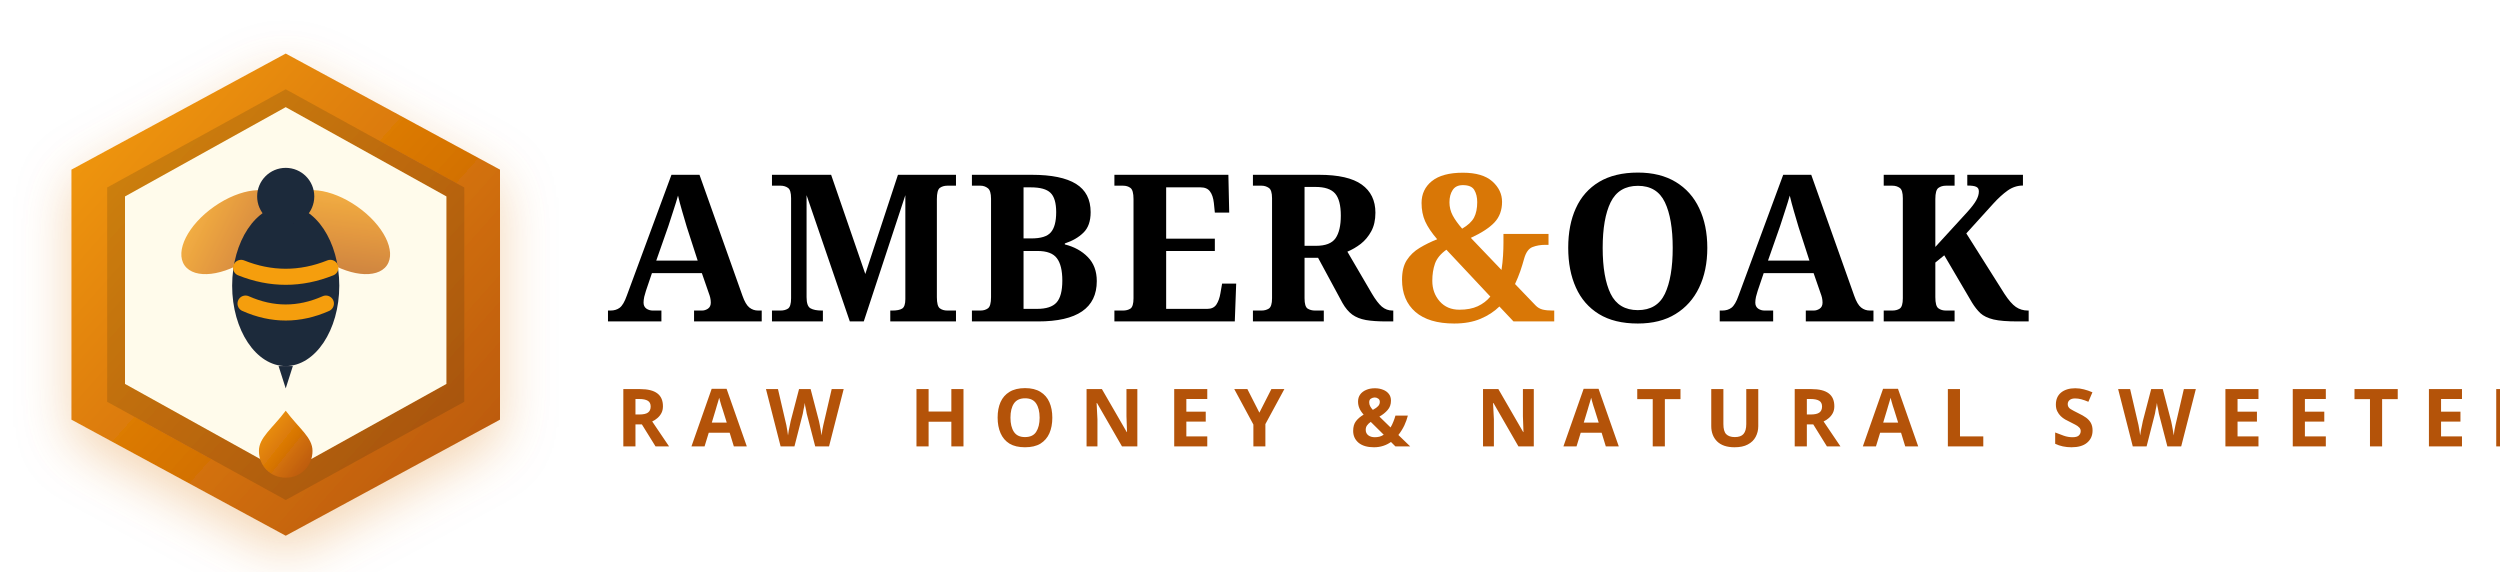
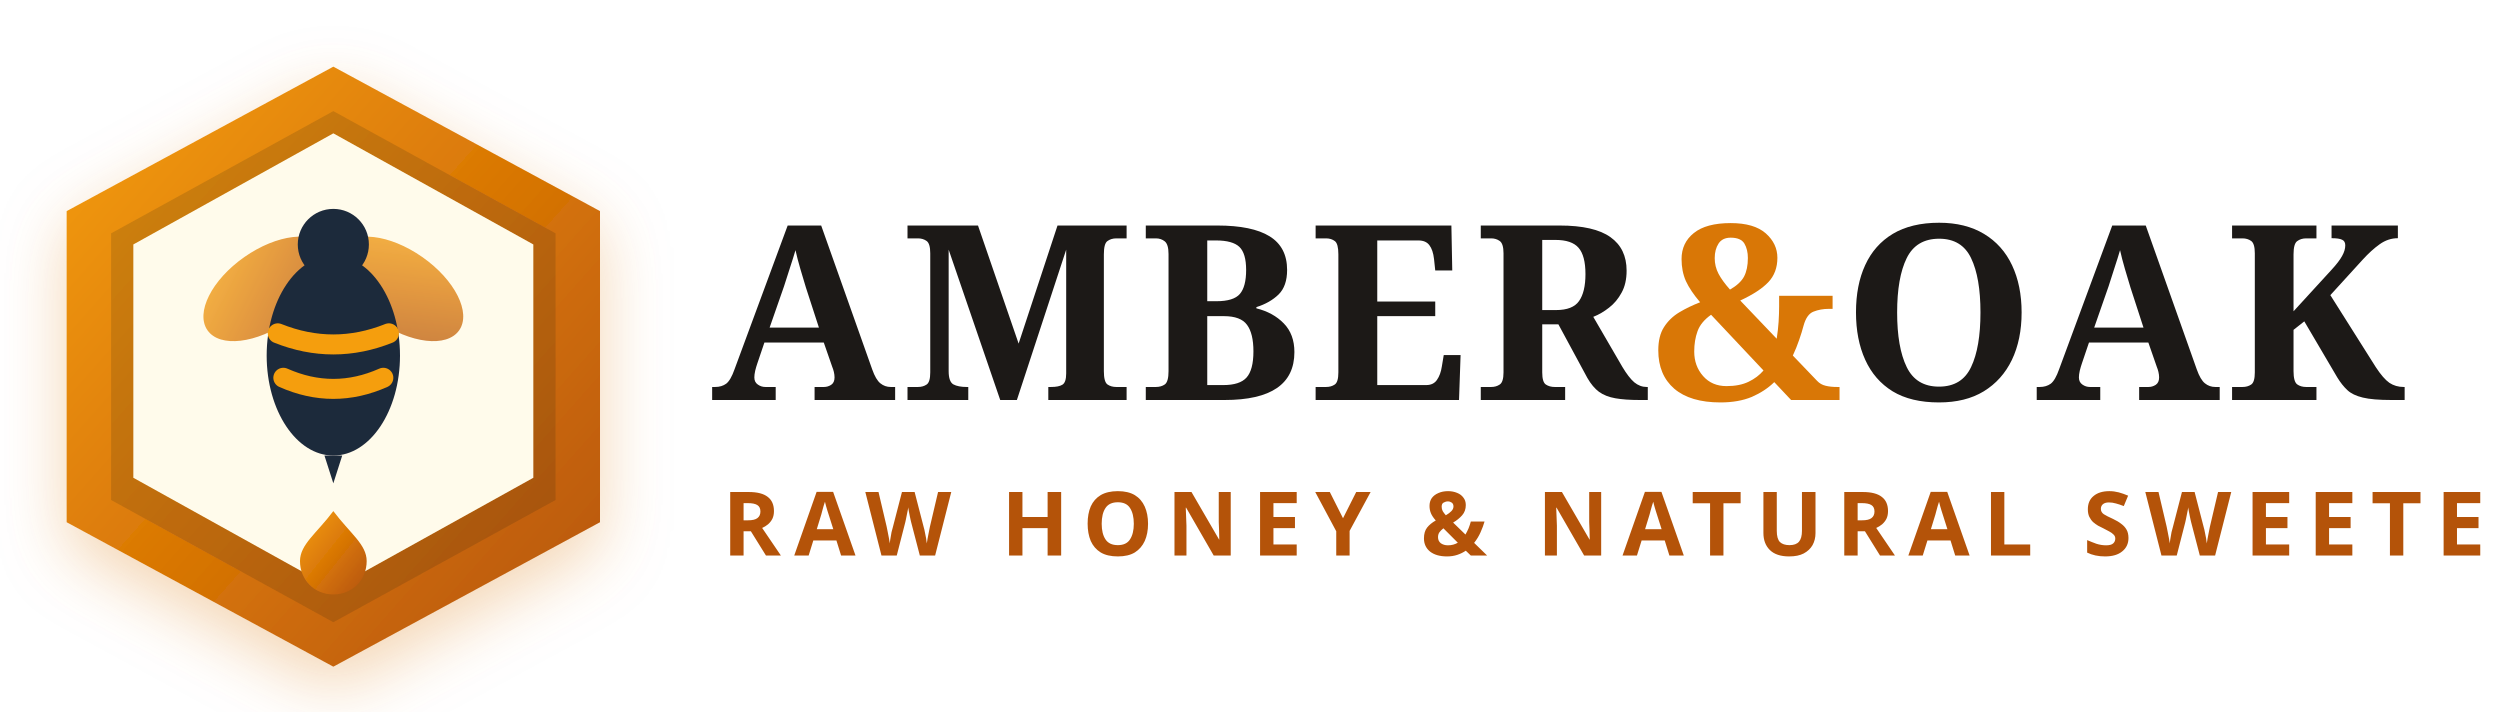
- <svg xmlns="http://www.w3.org/2000/svg" viewBox="0 0 280 64" fill="none">
+ <svg xmlns="http://www.w3.org/2000/svg" viewBox="0 0 225 64" fill="none">
  <defs>
    <linearGradient id="goldGrad" x1="0%" y1="0%" x2="100%" y2="100%">
      <stop offset="0%" stop-color="#F59E0B" />
      <stop offset="50%" stop-color="#D97706" />
      <stop offset="100%" stop-color="#B45309" />
    </linearGradient>
-     <linearGradient id="leafGrad" x1="0%" y1="0%" x2="100%" y2="100%">
-       <stop offset="0%" stop-color="#34D399" />
-       <stop offset="100%" stop-color="#059669" />
-     </linearGradient>
    <filter id="glow" x="-20%" y="-20%" width="140%" height="140%">
      <feDropShadow dx="0" dy="2" stdDeviation="3" flood-color="#D97706" flood-opacity="0.3" />
    </filter>
  </defs>
-   <g transform="translate(6, 4)" filter="url(#glow)">
+   <g transform="translate(4, 4)" filter="url(#glow)">
    <polygon points="26,2 50,15 50,43 26,56 2,43 2,15" fill="url(#goldGrad)" />
    <polygon points="26,6 46,17 46,41 26,52 6,41 6,17" fill="#1C1917" opacity="0.15" />
    <polygon points="26,8 44,18 44,39 26,49 8,39 8,18" fill="#FFFBEB" />
    <ellipse cx="20" cy="22" rx="6.5" ry="3.5" transform="rotate(-35 20 22)" fill="url(#goldGrad)" opacity="0.75" />
    <ellipse cx="32" cy="22" rx="6.5" ry="3.5" transform="rotate(35 32 22)" fill="url(#goldGrad)" opacity="0.75" />
    <ellipse cx="26" cy="28" rx="6" ry="9" fill="#1E293B" />
    <path d="M21 26 Q26 28 31 26" stroke="#F59E0B" stroke-width="1.8" fill="none" stroke-linecap="round" />
    <path d="M21.5 30 Q26 32 30.5 30" stroke="#F59E0B" stroke-width="1.8" fill="none" stroke-linecap="round" />
    <circle cx="26" cy="18" r="3.2" fill="#1E293B" />
    <polygon points="25.2,37 26.8,37 26,39.5" fill="#1E293B" />
    <path d="M26 42 C24.5 44 23 45 23 46.5 C23 48.2 24.3 49.5 26 49.5 C27.7 49.5 29 48.2 29 46.5 C29 45 27.5 44 26 42 Z" fill="url(#goldGrad)" />
  </g>
-   <g transform="translate(68, 14)">
-     <text x="0" y="22" font-family="'Playfair Display', Georgia, serif" font-size="23" font-weight="800" letter-spacing="0.5" fill="currentColor" class="brand-text">
+   <g transform="translate(64, 14)">
+     <text x="0" y="22" font-family="'Playfair Display', Georgia, serif" font-size="22" font-weight="800" letter-spacing="0.5" fill="#1C1917">
      AMBER<tspan fill="#D97706">&amp;</tspan>OAK
    </text>
-     <text x="1" y="36" font-family="'Plus Jakarta Sans', system-ui, sans-serif" font-size="9" font-weight="700" letter-spacing="2.5" fill="#B45309" text-transform="uppercase">
+     <text x="1" y="36" font-family="'Plus Jakarta Sans', system-ui, sans-serif" font-size="8" font-weight="700" letter-spacing="1.2" fill="#B45309">
      RAW HONEY &amp; NATURAL SWEETENERS
    </text>
  </g>
</svg>
